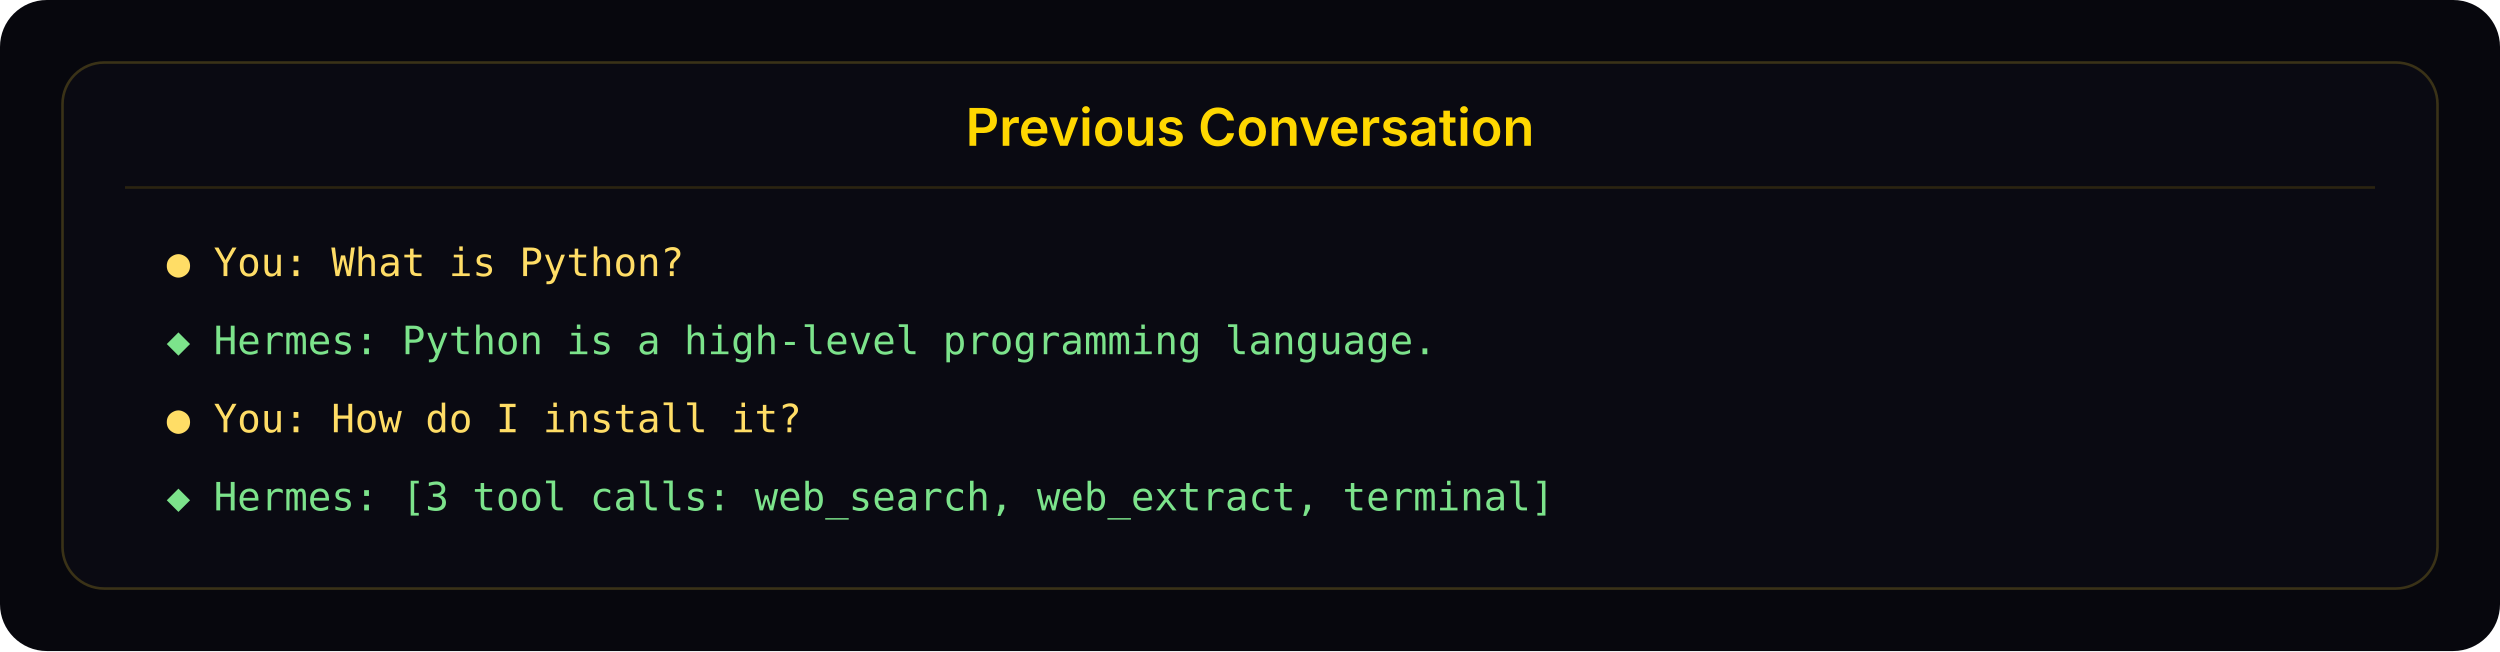
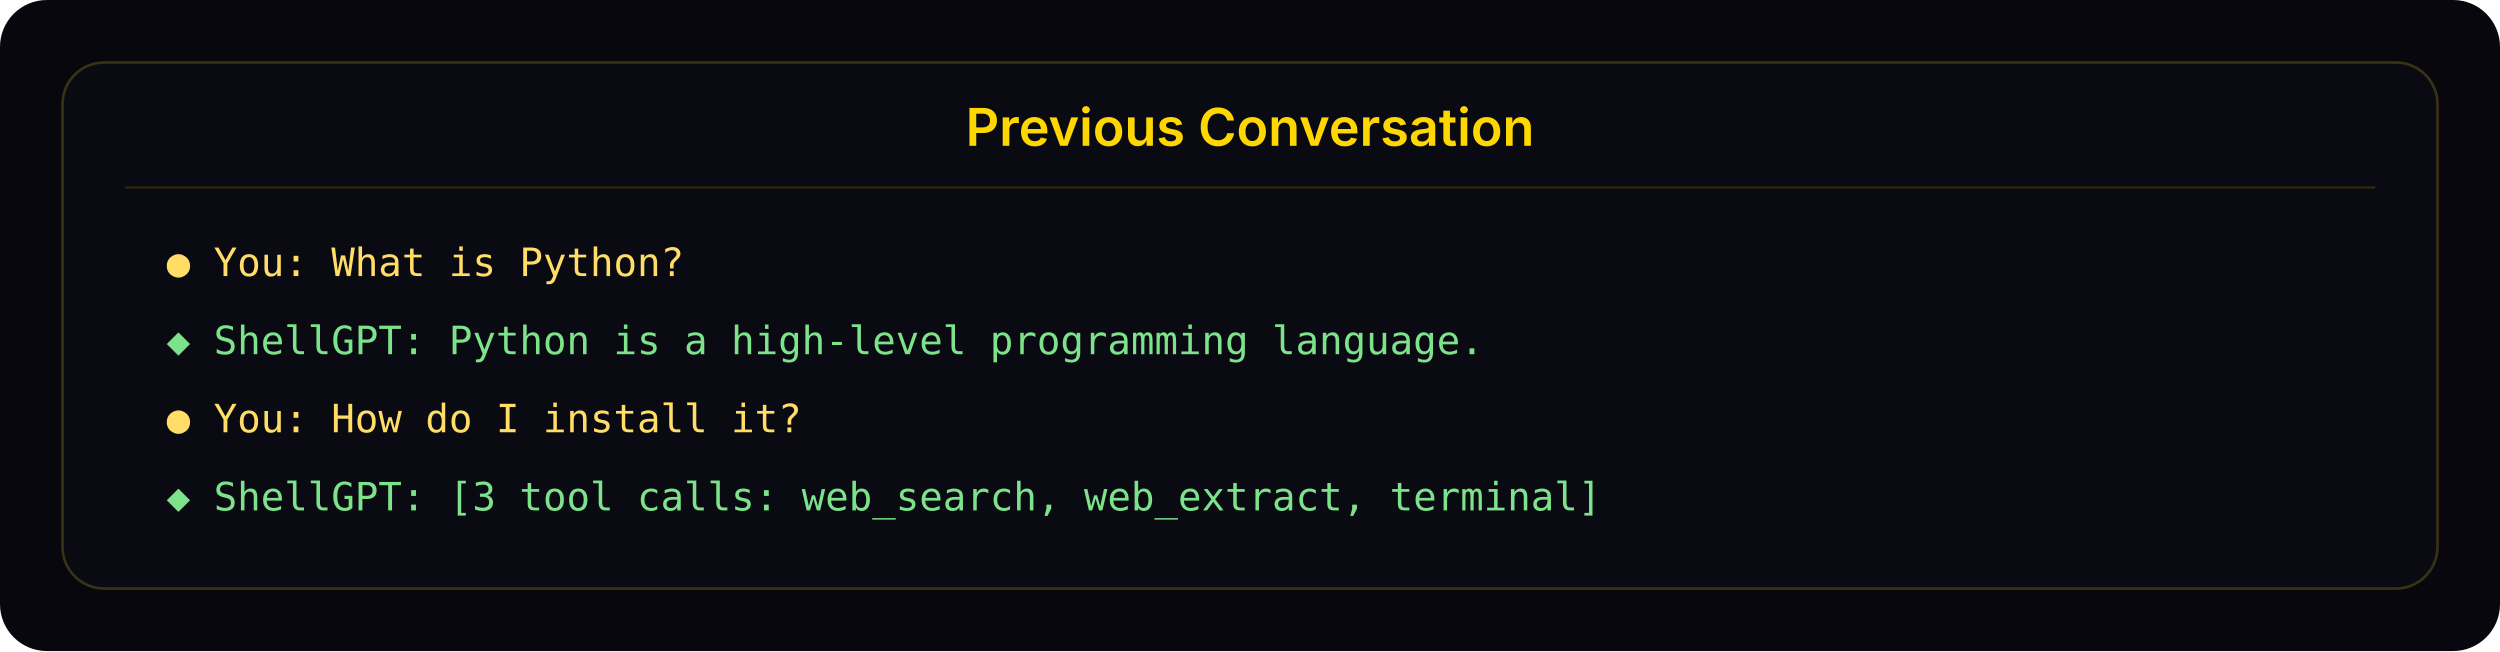
<svg xmlns="http://www.w3.org/2000/svg" width="960" height="250" viewBox="0 0 960 250" role="img" aria-labelledby="title desc">
  <rect width="960" height="250" rx="18" fill="#07070d" />
  <rect x="24" y="24" width="912" height="202" rx="16" fill="#0a0a12" stroke="#3a3217" />
  <text x="480" y="56" text-anchor="middle" fill="#ffd700" font-family="Inter, sans-serif" font-size="20" font-weight="600">Previous Conversation</text>
  <line x1="48" y1="72" x2="912" y2="72" stroke="#2b2410" />
  <text x="64" y="106" fill="#ffdd66" font-family="JetBrains Mono, monospace" font-size="15">● You: What is Python?</text>
-   <text x="64" y="136" fill="#7ce38b" font-family="JetBrains Mono, monospace" font-size="15">◆ Hermes: Python is a high-level programming language.</text>
+   <text x="64" y="136" fill="#7ce38b" font-family="JetBrains Mono, monospace" font-size="15">◆ ShellGPT: Python is a high-level programming language.</text>
  <text x="64" y="166" fill="#ffdd66" font-family="JetBrains Mono, monospace" font-size="15">● You: How do I install it?</text>
-   <text x="64" y="196" fill="#7ce38b" font-family="JetBrains Mono, monospace" font-size="15">◆ Hermes: [3 tool calls: web_search, web_extract, terminal]</text>
+   <text x="64" y="196" fill="#7ce38b" font-family="JetBrains Mono, monospace" font-size="15">◆ ShellGPT: [3 tool calls: web_search, web_extract, terminal]</text>
</svg>
